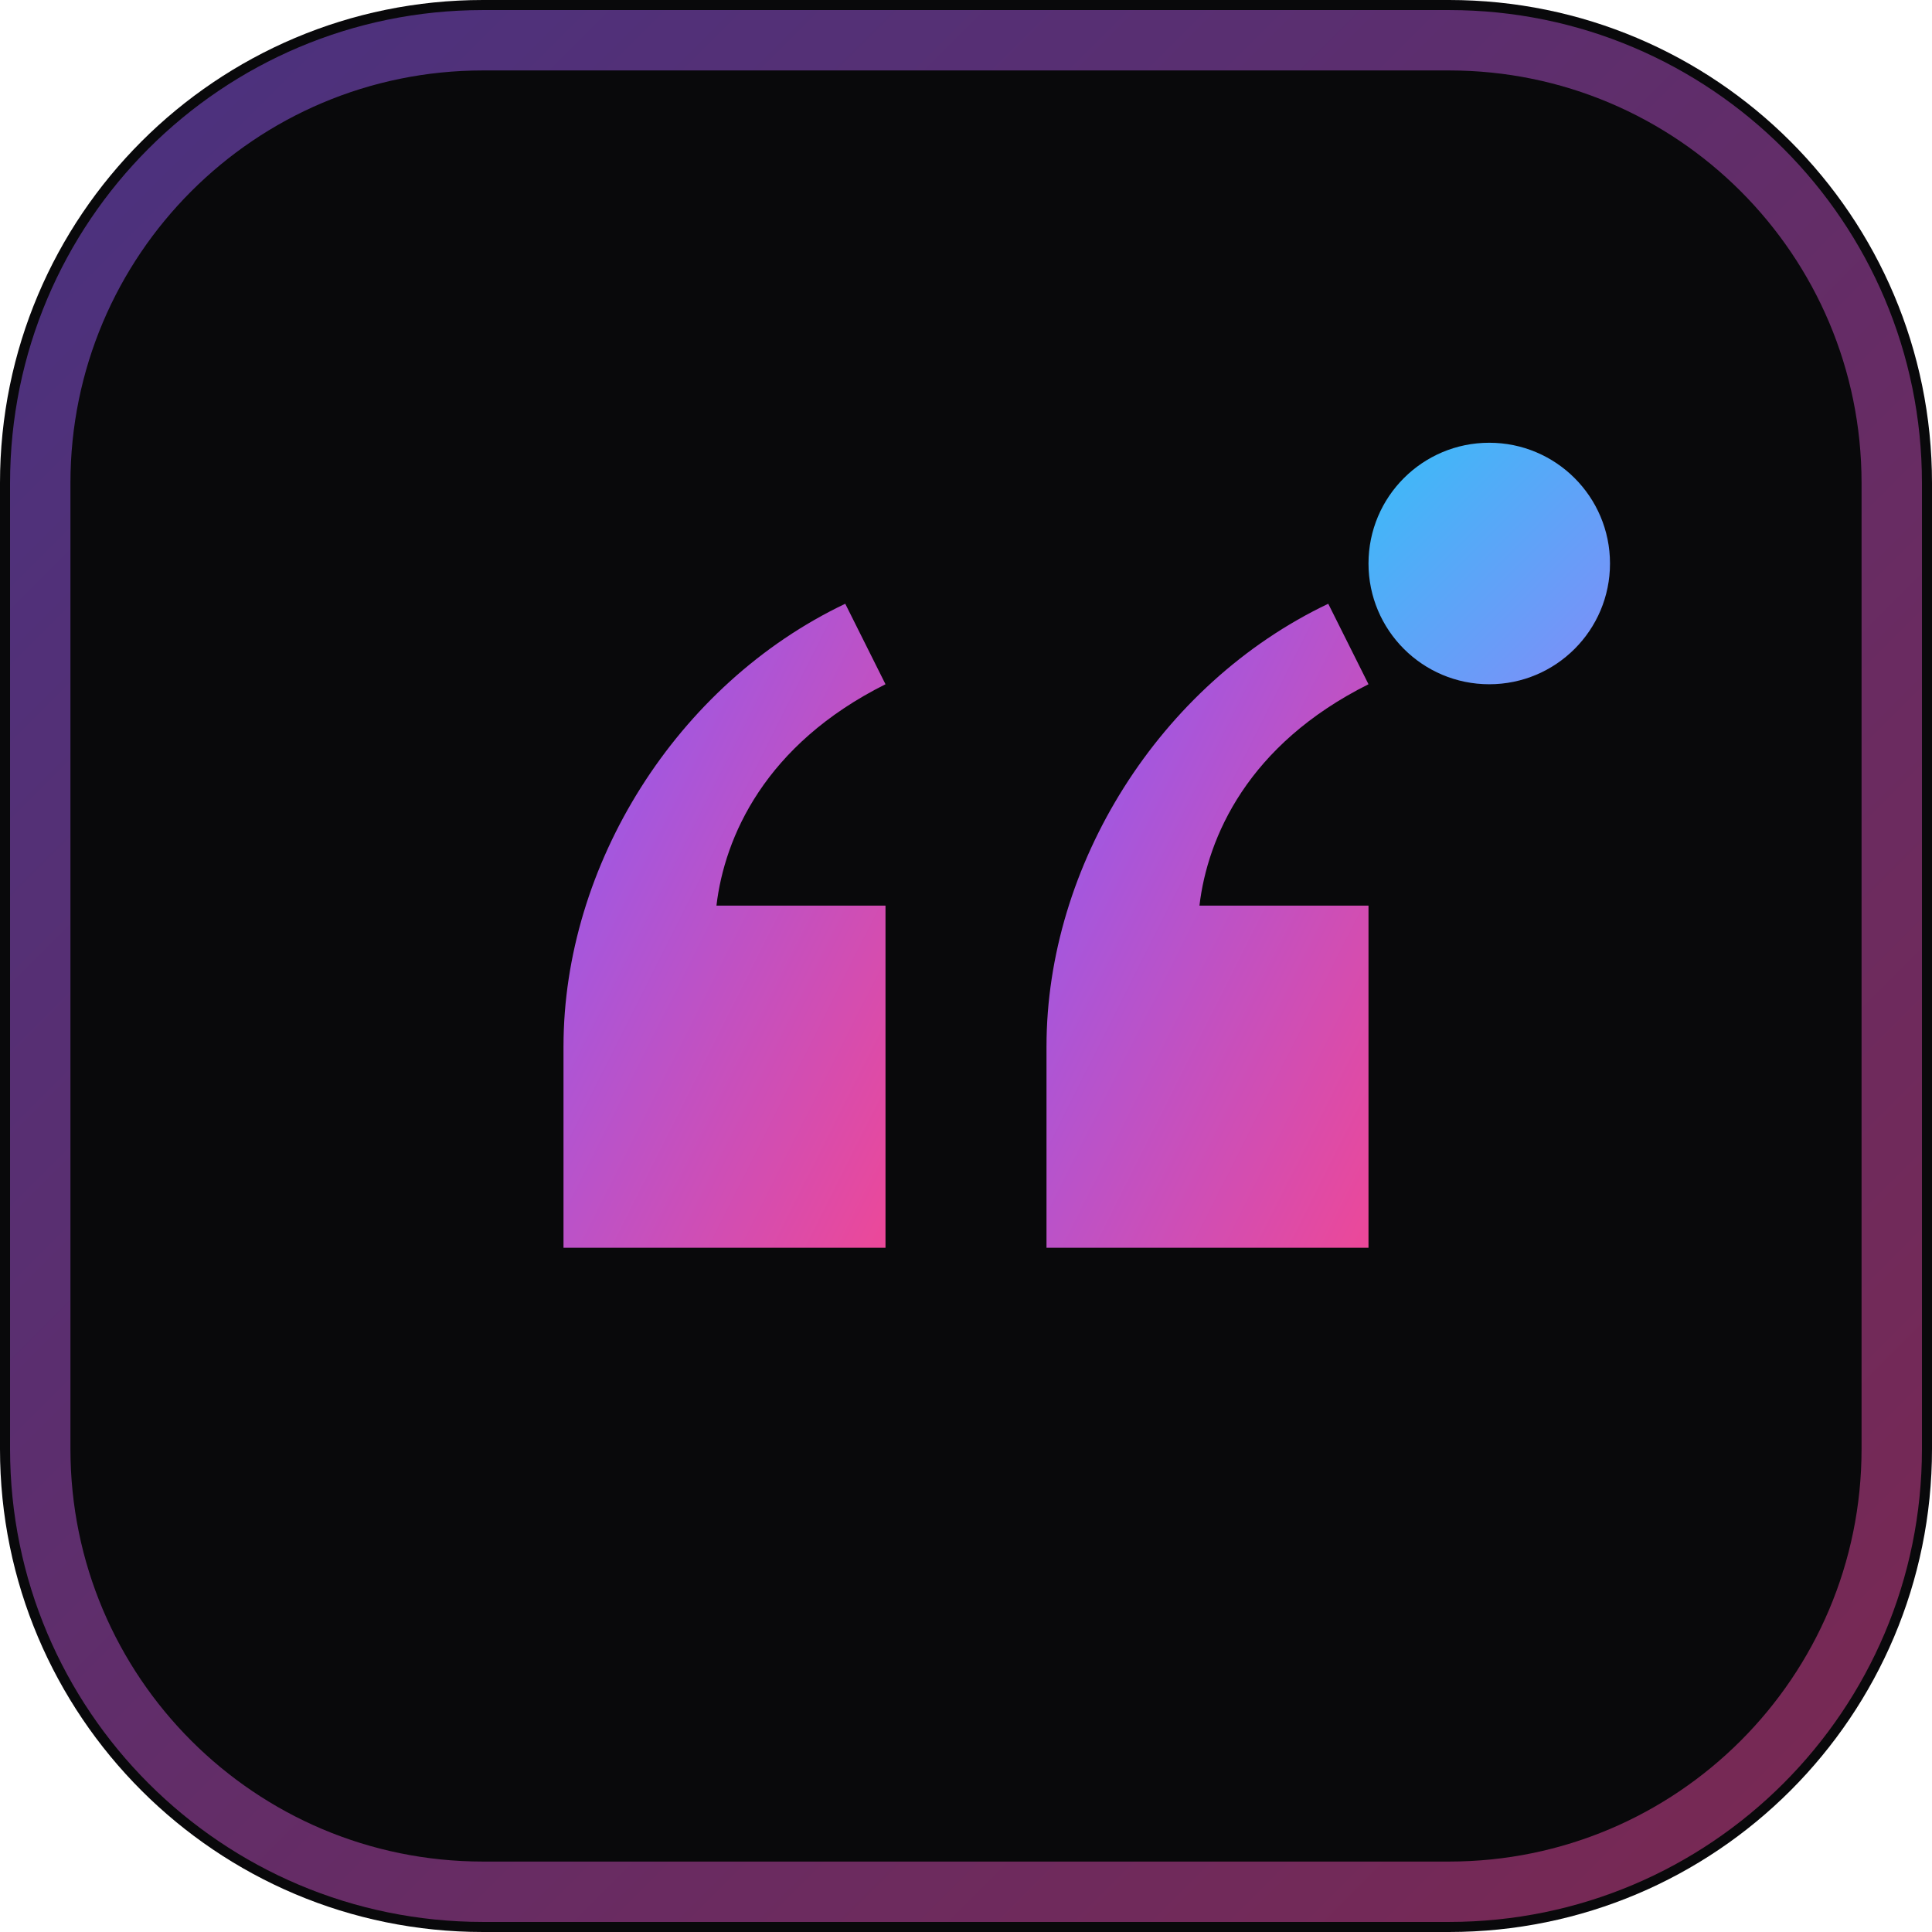
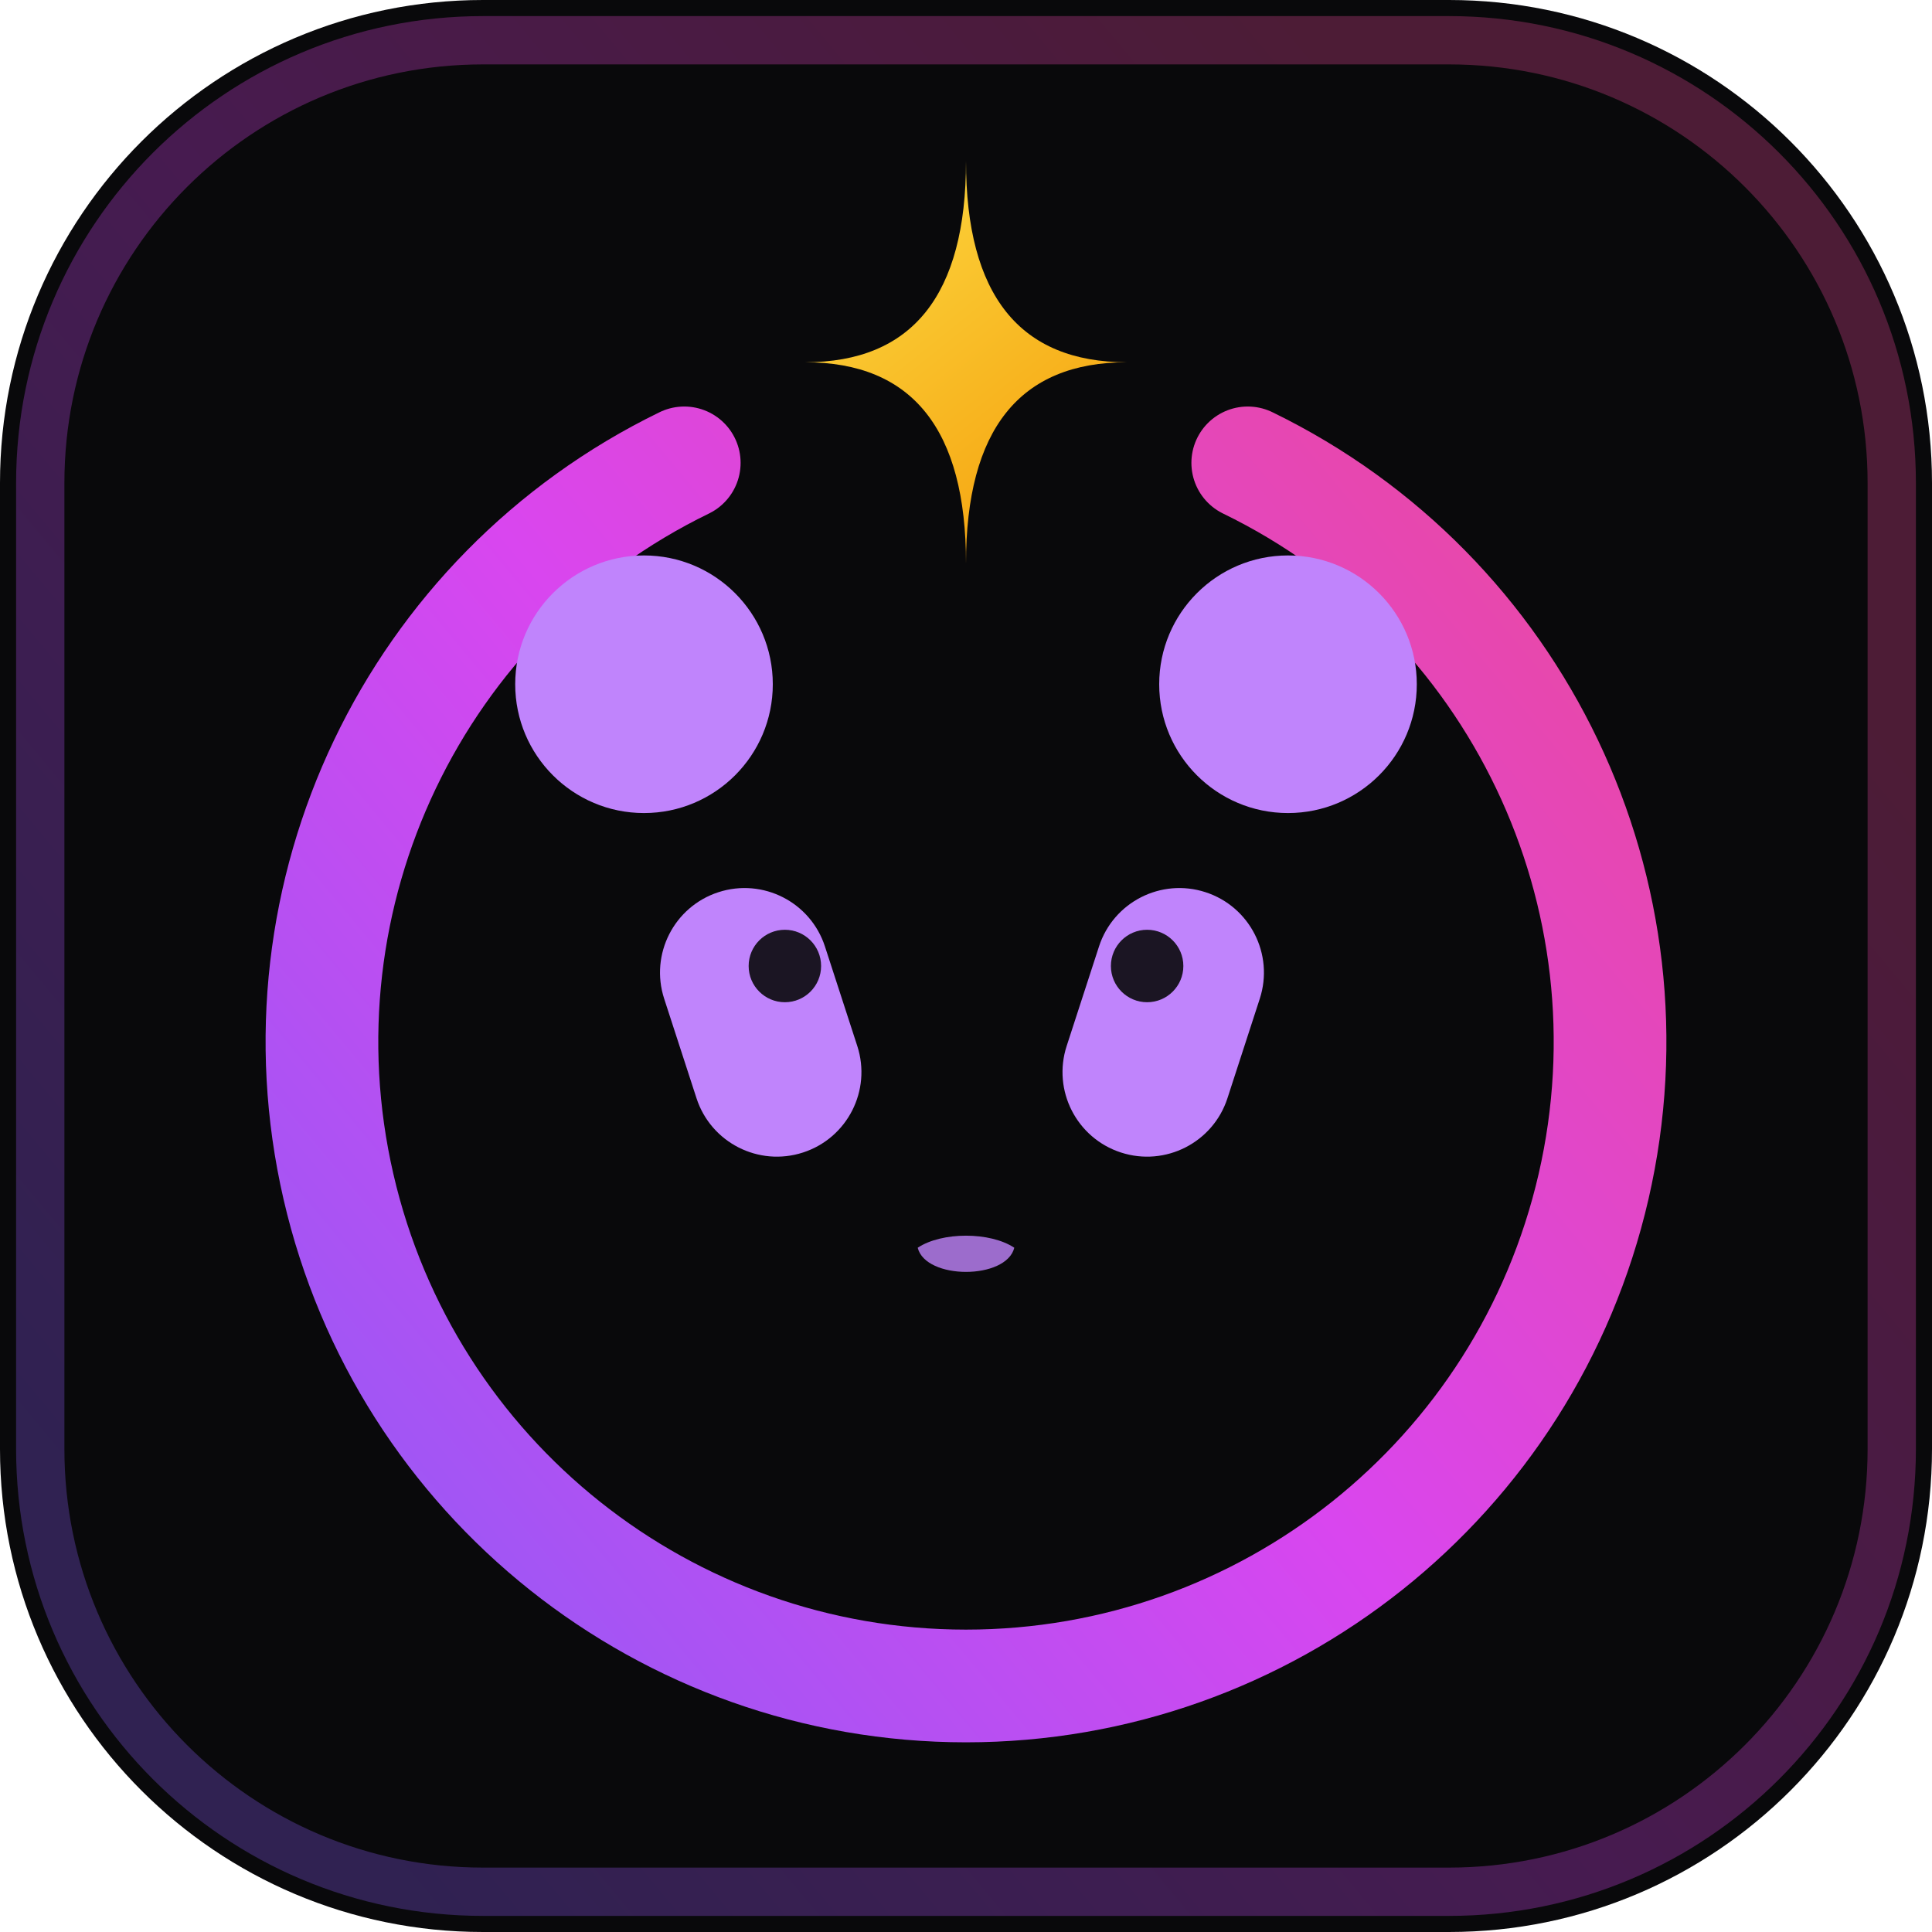
<svg xmlns="http://www.w3.org/2000/svg" viewBox="0 0 48 48" fill="none">
  <defs>
-     <linearGradient id="primary-grad" x1="0%" y1="0%" x2="100%" y2="100%">
+     <linearGradient id="pp-ring-grad" x1="6" y1="42" x2="42" y2="12" gradientUnits="userSpaceOnUse">
      <stop offset="0%" stop-color="#8b5cf6" />
+       <stop offset="50%" stop-color="#d946ef" />
      <stop offset="100%" stop-color="#ec4899" />
    </linearGradient>
-     <linearGradient id="accent-grad" x1="0%" y1="0%" x2="100%" y2="100%">
-       <stop offset="0%" stop-color="#38bdf8" />
-       <stop offset="100%" stop-color="#818cf8" />
+     <linearGradient id="pp-star-grad" x1="20" y1="3" x2="28" y2="13" gradientUnits="userSpaceOnUse">
+       <stop offset="0%" stop-color="#fde047" />
+       <stop offset="100%" stop-color="#f59e0b" />
    </linearGradient>
  </defs>
  <rect width="48" height="48" rx="12" fill="#09090b" />
-   <rect x="1" y="1" width="46" height="46" rx="11" stroke="url(#primary-grad)" stroke-width="1.5" stroke-opacity="0.5" />
-   <path d="M14 26C14 21.5 16.8 17 21 15L22 17C19 18.5 18 20.8 17.8 22.5H22V31H14V26Z" fill="url(#primary-grad)" />
-   <path d="M26 26C26 21.5 28.8 17 33 15L34 17C31 18.5 30 20.8 29.8 22.5H34V31H26V26Z" fill="url(#primary-grad)" />
-   <circle cx="37" cy="14" r="3" fill="url(#accent-grad)" />
+   <rect x="1" y="1" width="46" height="46" rx="11" stroke="url(#pp-ring-grad)" stroke-width="1.2" stroke-opacity="0.3" />
+   <path d="M 17 11.5 A 16 16 0 1 0 31 11.5" stroke="url(#pp-ring-grad)" stroke-width="2.8" stroke-linecap="round" />
+   <circle cx="16" cy="17" r="3.2" fill="#c084fc" />
+   <circle cx="32" cy="17" r="3.2" fill="#c084fc" />
+   <rect x="16.8" y="22" width="4.2" height="6.8" rx="2.1" transform="rotate(-18 18.9 25.4)" fill="#c084fc" />
+   <rect x="26.8" y="22" width="4.2" height="6.8" rx="2.1" transform="rotate(18 28.9 25.4)" fill="#c084fc" />
+   <circle cx="19.5" cy="24" r="0.9" fill="#09090b" opacity="0.9" />
+   <circle cx="28.5" cy="24" r="0.9" fill="#09090b" opacity="0.9" />
+   <path d="M 22.8 31 C 23.4 30.6 24.6 30.6 25.2 31 C 25 31.8 23 31.8 22.8 31 Z" fill="#c084fc" opacity="0.8" />
+   <path d="M 24 4 Q 24 9 28 9 Q 24 9 24 14 Q 24 9 20 9 Q 24 9 24 4 Z" fill="url(#pp-star-grad)" />
</svg>
